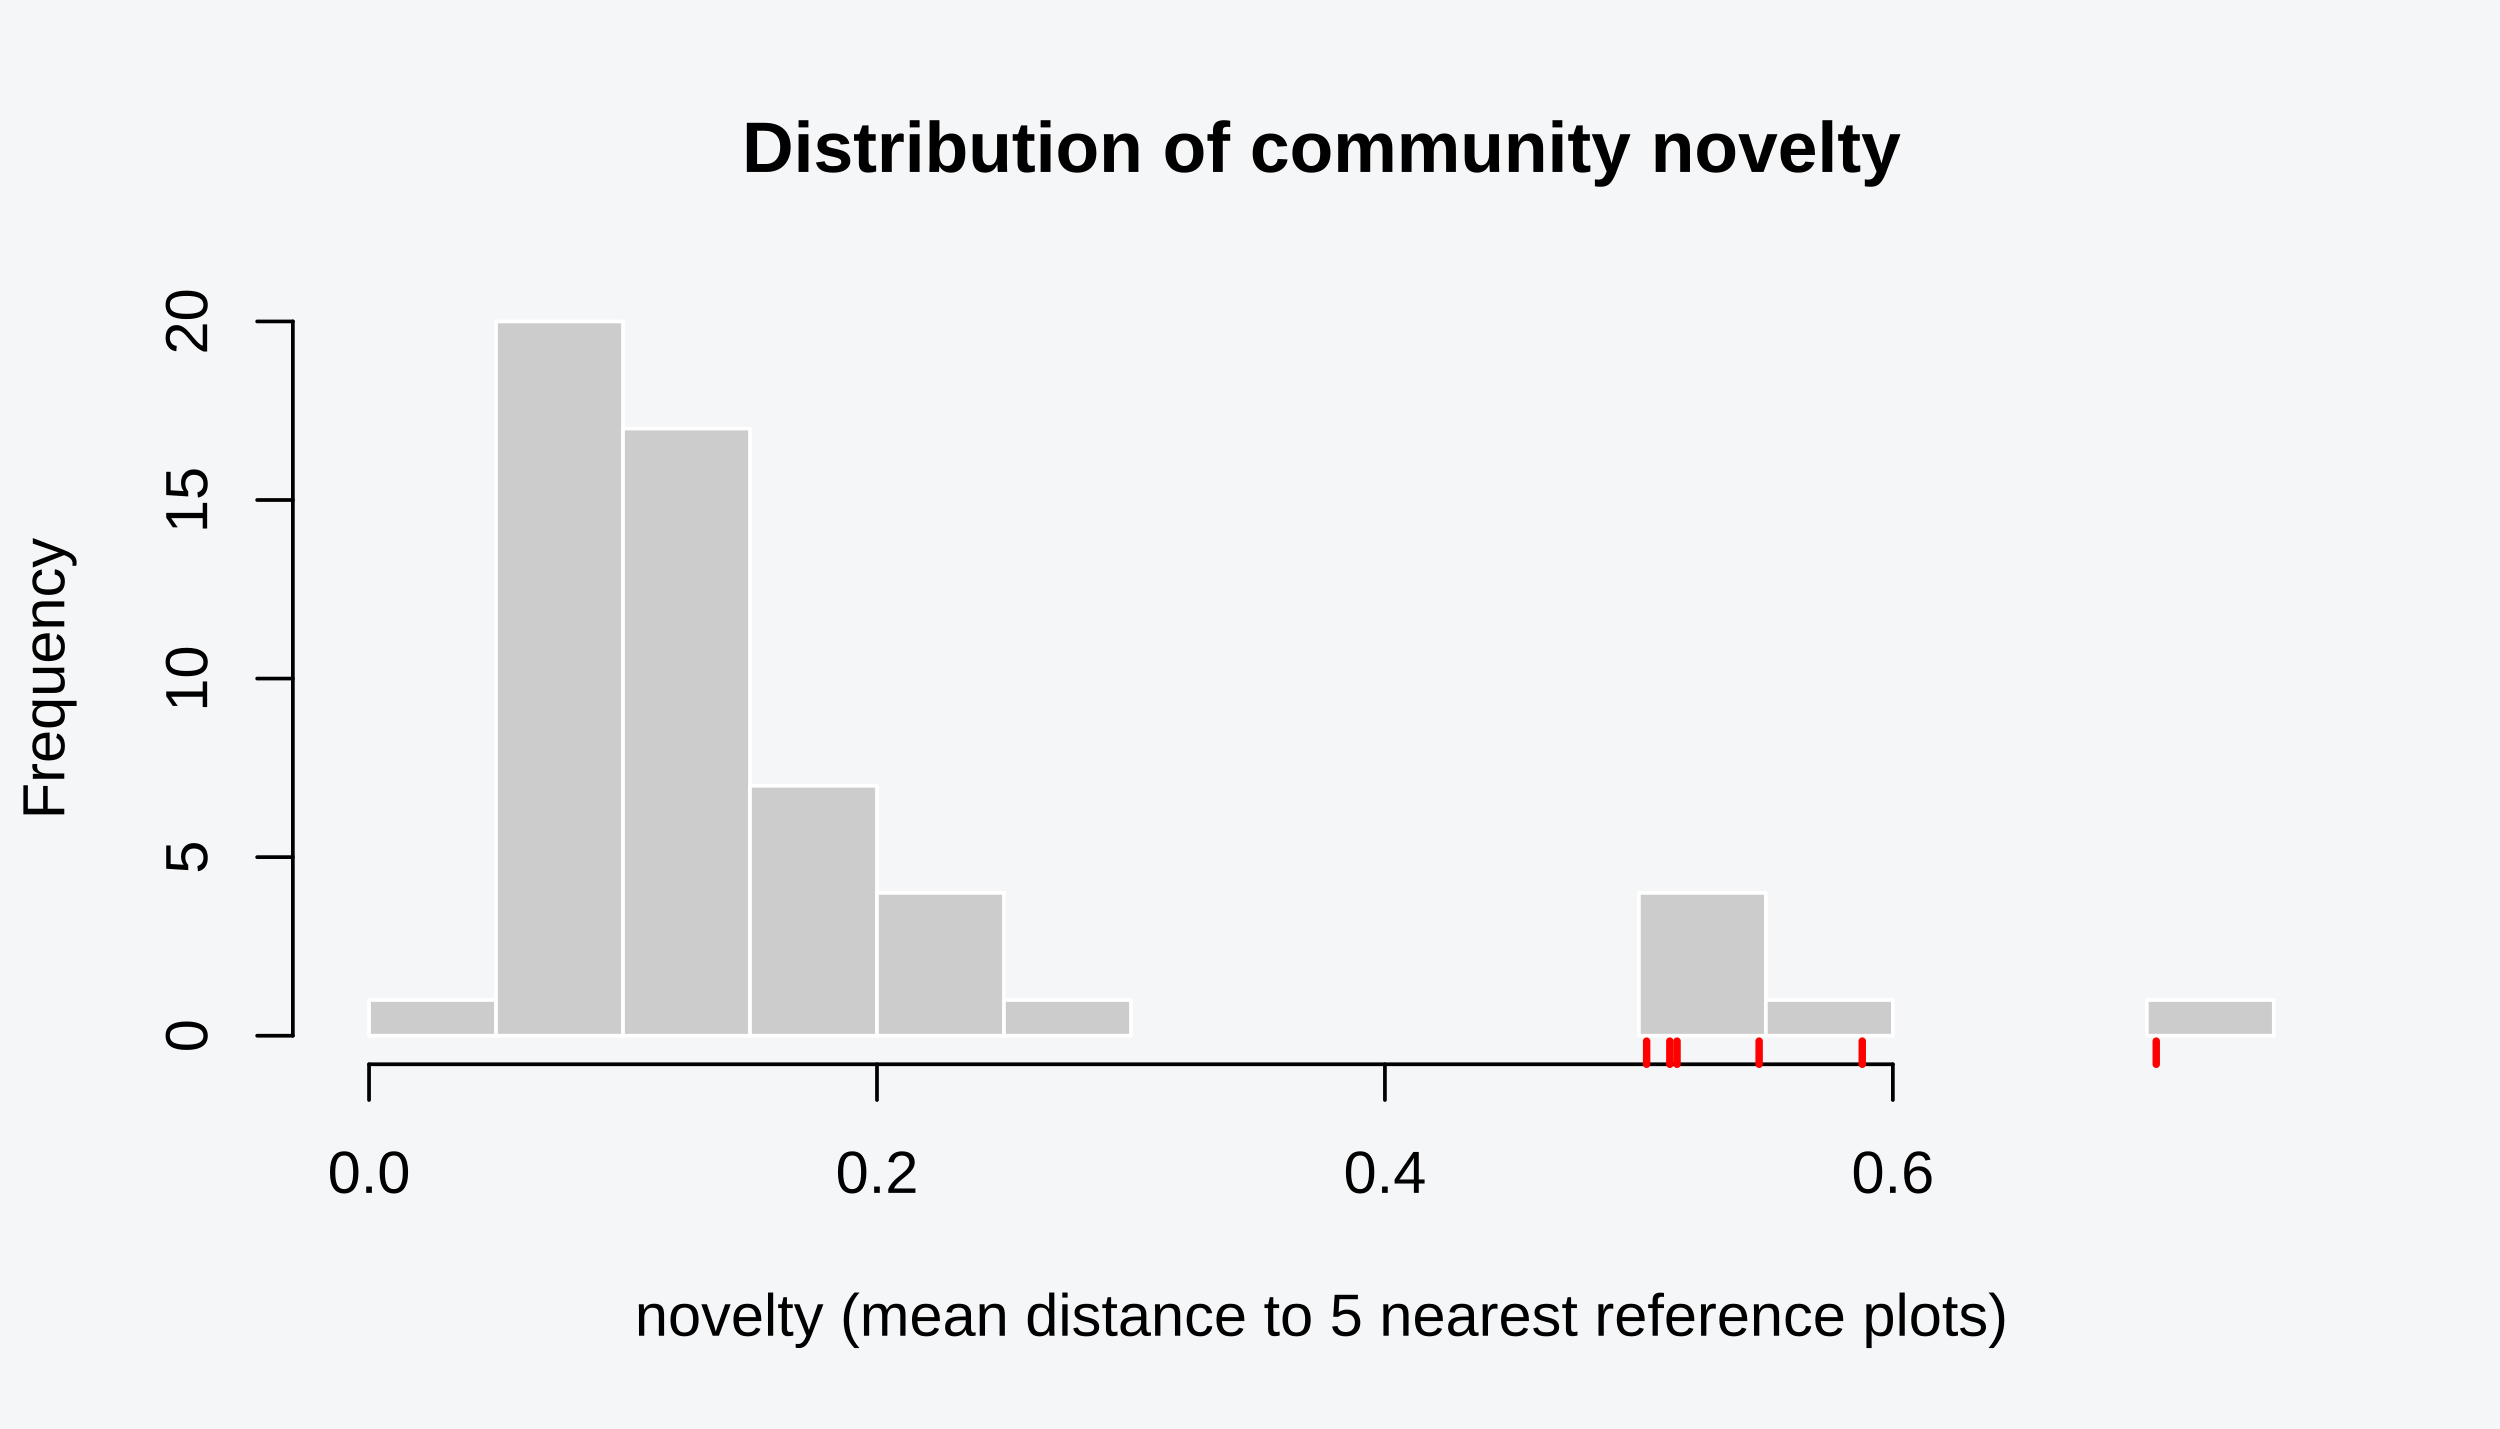
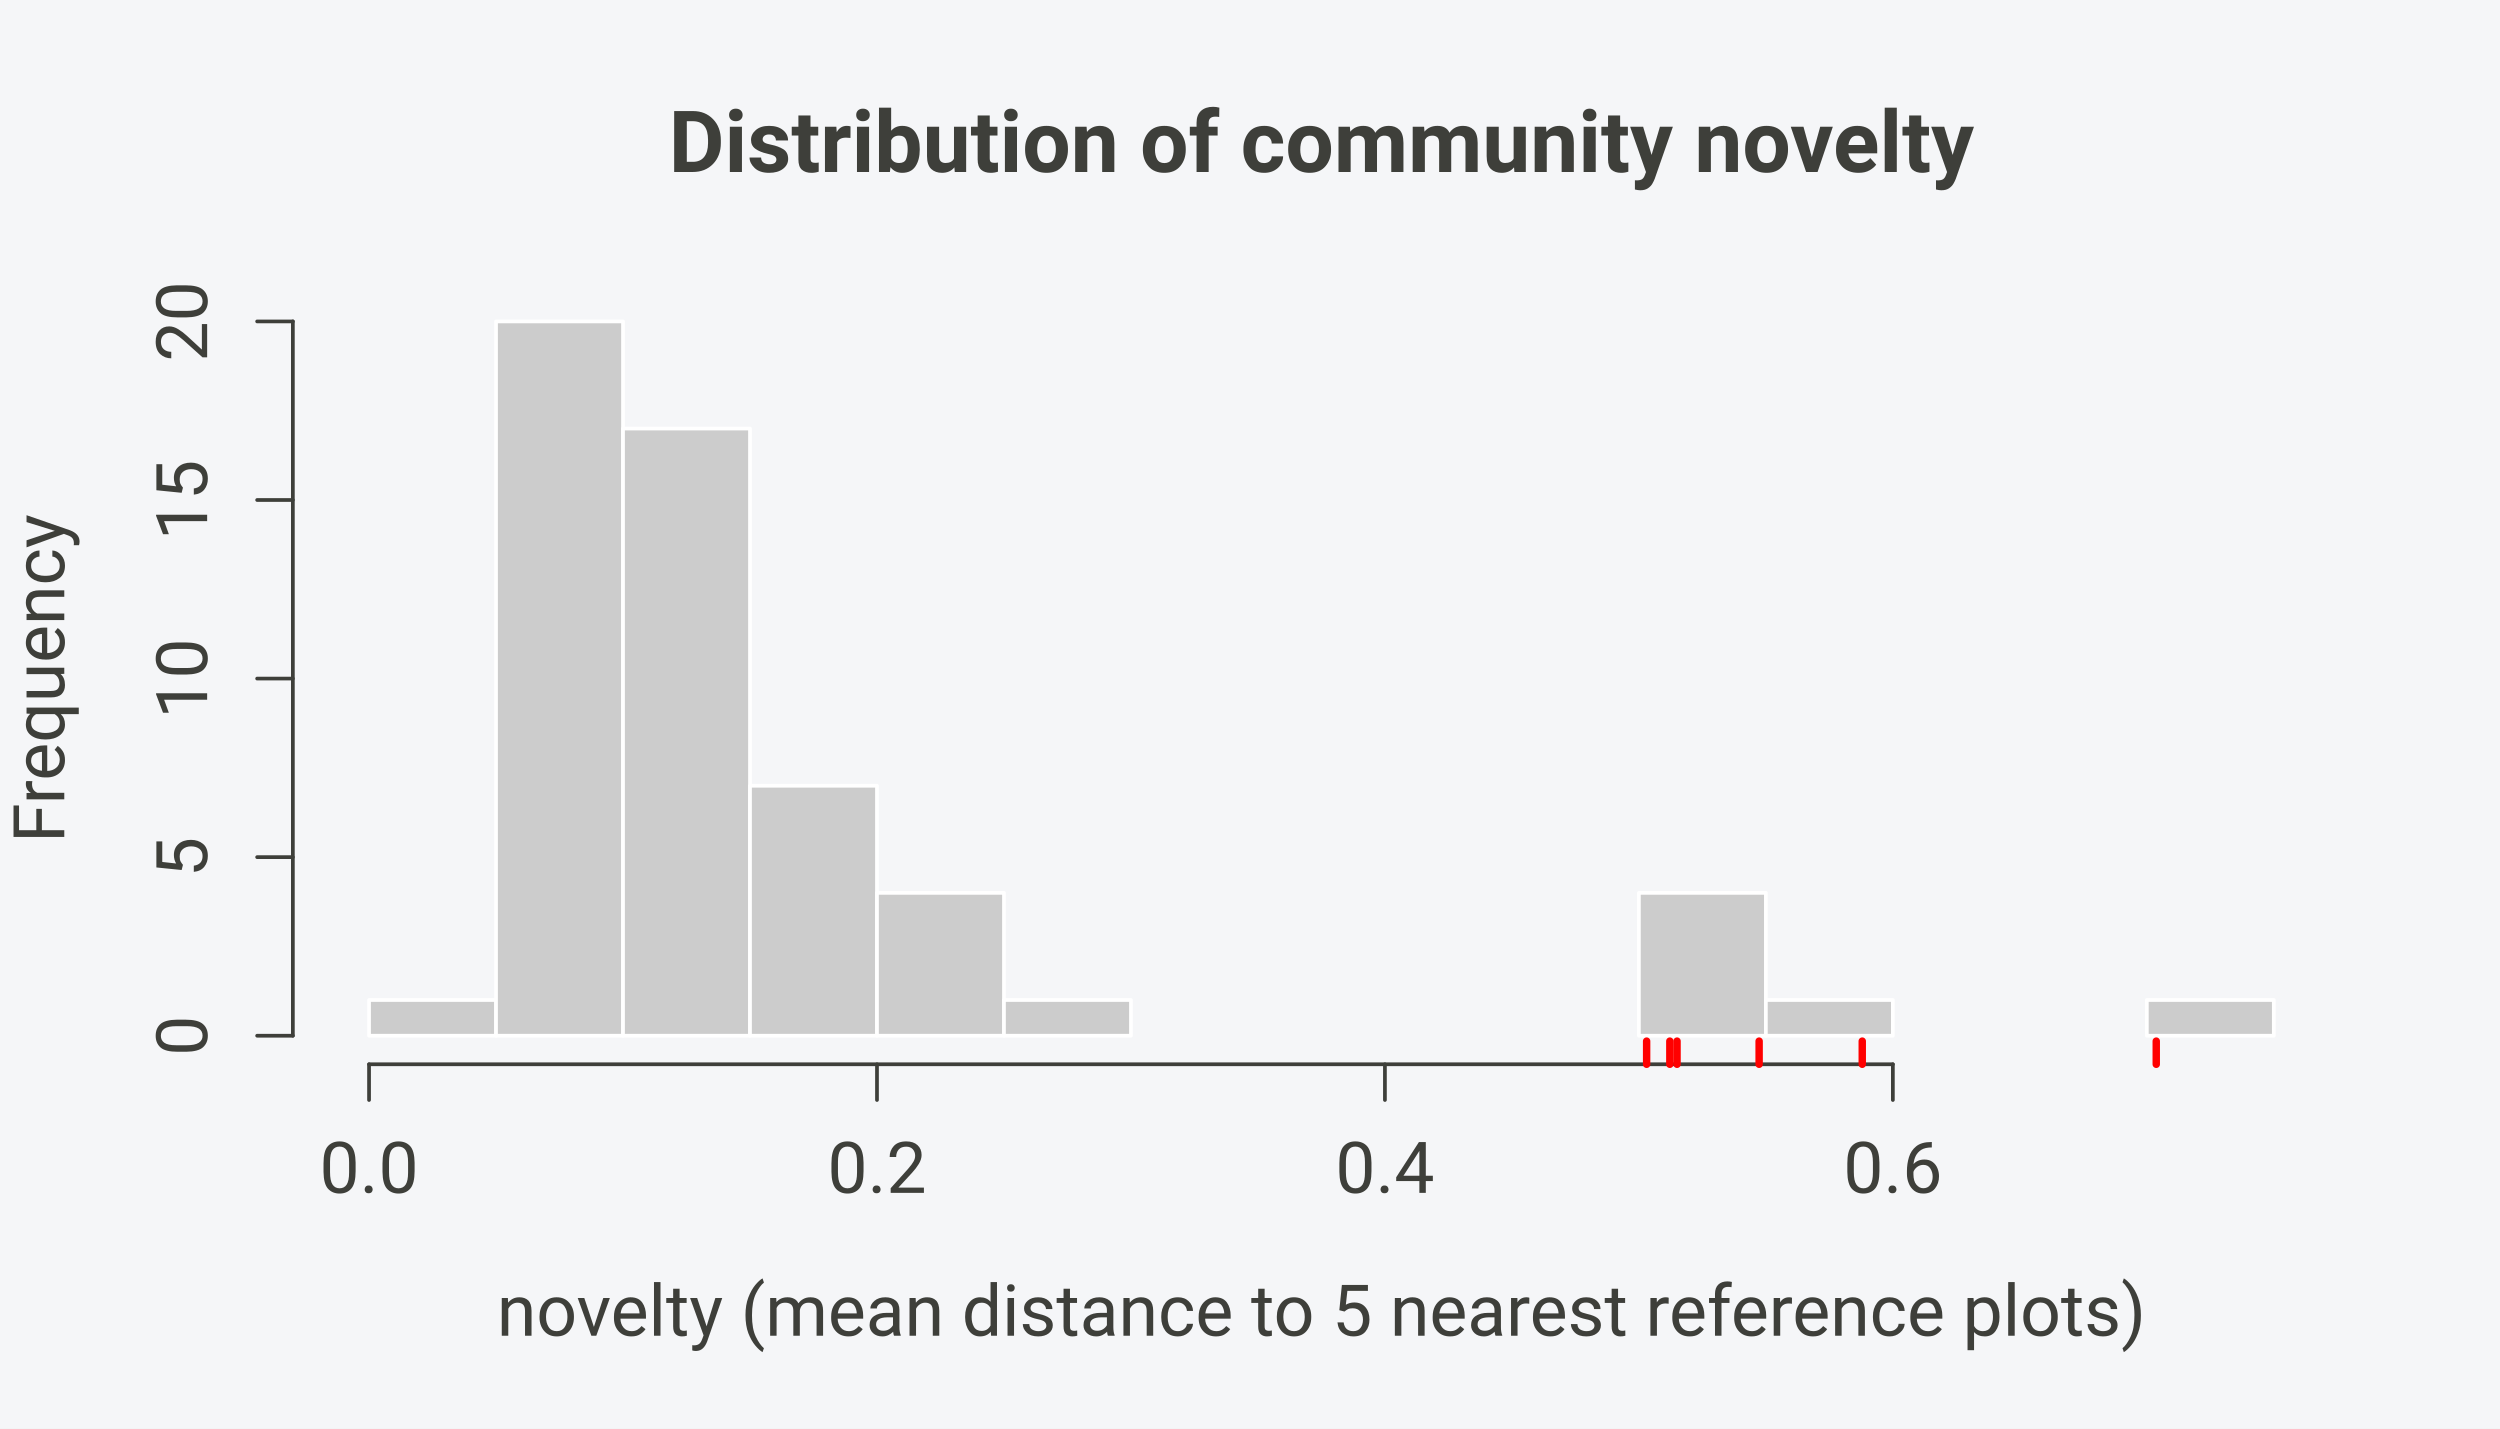
<svg xmlns="http://www.w3.org/2000/svg" width="504.00pt" height="288.00pt" viewBox="0 0 504.00 288.00">
  <g class="svglite">
    <defs>
      <style type="text/css">
-     .svglite line, .svglite polyline, .svglite polygon, .svglite path, .svglite rect, .svglite circle {
+     /* theme-aware-processed */
+     .svglite line, .svglite polyline, .svglite polygon, .svglite path, .svglite circle {
      fill: none;
-       stroke: #000000;
+       stroke: #3E3F3A;
+       stroke-linecap: round;
+       stroke-linejoin: round;
+       stroke-miterlimit: 10.00;
+     }
+     .svglite &gt; g &gt; rect {
+       fill: none;
+       stroke: #3E3F3A;
      stroke-linecap: round;
      stroke-linejoin: round;
      stroke-miterlimit: 10.00;
    }
    .svglite text {
      white-space: pre;
+       fill: #3E3F3A;
    }
    .svglite g.glyphgroup path {
      fill: inherit;
      stroke: none;
    }
  </style>
    </defs>
    <rect width="100%" height="100%" style="stroke: none; fill: #F5F6F8;" />
    <defs>
      <clipPath id="cpMC4wMHw1MDQuMDB8MC4wMHwyODguMDA=">
        <rect x="0.00" y="0.00" width="504.00" height="288.00" />
      </clipPath>
    </defs>
    <g clip-path="url(#cpMC4wMHw1MDQuMDB8MC4wMHwyODguMDA=)">
-       <text x="266.40" y="34.67" text-anchor="middle" style="font-size: 14.40px; font-weight: bold; font-family: &quot;Arial&quot;;" textLength="233.53px" lengthAdjust="spacingAndGlyphs">Distribution of community novelty</text>
-       <text x="266.40" y="269.28" text-anchor="middle" style="font-size: 12.00px; font-family: &quot;Arial&quot;;" textLength="276.73px" lengthAdjust="spacingAndGlyphs">novelty (mean distance to 5 nearest reference plots)</text>
-       <text transform="translate(12.96,136.80) rotate(-90)" text-anchor="middle" style="font-size: 12.00px; font-family: &quot;Arial&quot;;" textLength="56.69px" lengthAdjust="spacingAndGlyphs">Frequency</text>
+       <text x="266.40" y="34.67" text-anchor="middle" style="font-size: 1.44em; font-weight: bold; font-family: &quot;Roboto&quot;, -apple-system, BlinkMacSystemFont, &quot;Segoe UI&quot;, system-ui, sans-serif;">Distribution of community novelty</text>
+       <text x="266.40" y="269.28" text-anchor="middle" style="font-size: 1.2em; font-family: &quot;Roboto&quot;, -apple-system, BlinkMacSystemFont, &quot;Segoe UI&quot;, system-ui, sans-serif;">novelty (mean distance to 5 nearest reference plots)</text>
+       <text transform="translate(12.96,136.80) rotate(-90)" text-anchor="middle" style="font-size: 1.2em; font-family: &quot;Roboto&quot;, -apple-system, BlinkMacSystemFont, &quot;Segoe UI&quot;, system-ui, sans-serif;">Frequency</text>
      <line x1="74.40" y1="214.56" x2="381.60" y2="214.56" style="stroke-width: 0.75;" />
      <line x1="74.40" y1="214.56" x2="74.40" y2="221.76" style="stroke-width: 0.75;" />
      <line x1="176.80" y1="214.56" x2="176.80" y2="221.76" style="stroke-width: 0.75;" />
      <line x1="279.20" y1="214.56" x2="279.20" y2="221.76" style="stroke-width: 0.75;" />
      <line x1="381.60" y1="214.56" x2="381.60" y2="221.76" style="stroke-width: 0.75;" />
-       <text x="74.40" y="240.48" text-anchor="middle" style="font-size: 12.00px; font-family: &quot;Arial&quot;;" textLength="16.67px" lengthAdjust="spacingAndGlyphs">0.0</text>
-       <text x="176.80" y="240.48" text-anchor="middle" style="font-size: 12.00px; font-family: &quot;Arial&quot;;" textLength="16.67px" lengthAdjust="spacingAndGlyphs">0.2</text>
-       <text x="279.20" y="240.48" text-anchor="middle" style="font-size: 12.00px; font-family: &quot;Arial&quot;;" textLength="16.67px" lengthAdjust="spacingAndGlyphs">0.4</text>
-       <text x="381.60" y="240.48" text-anchor="middle" style="font-size: 12.00px; font-family: &quot;Arial&quot;;" textLength="16.67px" lengthAdjust="spacingAndGlyphs">0.6</text>
+       <text x="74.40" y="240.48" text-anchor="middle" style="font-size: 1.2em; font-family: &quot;Roboto&quot;, -apple-system, BlinkMacSystemFont, &quot;Segoe UI&quot;, system-ui, sans-serif;">0.0</text>
+       <text x="176.80" y="240.48" text-anchor="middle" style="font-size: 1.2em; font-family: &quot;Roboto&quot;, -apple-system, BlinkMacSystemFont, &quot;Segoe UI&quot;, system-ui, sans-serif;">0.2</text>
+       <text x="279.20" y="240.48" text-anchor="middle" style="font-size: 1.2em; font-family: &quot;Roboto&quot;, -apple-system, BlinkMacSystemFont, &quot;Segoe UI&quot;, system-ui, sans-serif;">0.4</text>
+       <text x="381.60" y="240.48" text-anchor="middle" style="font-size: 1.2em; font-family: &quot;Roboto&quot;, -apple-system, BlinkMacSystemFont, &quot;Segoe UI&quot;, system-ui, sans-serif;">0.6</text>
      <line x1="59.04" y1="208.80" x2="59.04" y2="64.80" style="stroke-width: 0.75;" />
      <line x1="59.04" y1="208.80" x2="51.84" y2="208.80" style="stroke-width: 0.75;" />
      <line x1="59.04" y1="172.80" x2="51.84" y2="172.80" style="stroke-width: 0.75;" />
      <line x1="59.04" y1="136.80" x2="51.84" y2="136.80" style="stroke-width: 0.75;" />
      <line x1="59.04" y1="100.80" x2="51.84" y2="100.80" style="stroke-width: 0.75;" />
      <line x1="59.04" y1="64.80" x2="51.84" y2="64.80" style="stroke-width: 0.75;" />
-       <text transform="translate(41.76,208.80) rotate(-90)" text-anchor="middle" style="font-size: 12.00px; font-family: &quot;Arial&quot;;" textLength="6.67px" lengthAdjust="spacingAndGlyphs">0</text>
-       <text transform="translate(41.76,172.80) rotate(-90)" text-anchor="middle" style="font-size: 12.00px; font-family: &quot;Arial&quot;;" textLength="6.67px" lengthAdjust="spacingAndGlyphs">5</text>
-       <text transform="translate(41.76,136.80) rotate(-90)" text-anchor="middle" style="font-size: 12.00px; font-family: &quot;Arial&quot;;" textLength="13.34px" lengthAdjust="spacingAndGlyphs">10</text>
-       <text transform="translate(41.76,100.80) rotate(-90)" text-anchor="middle" style="font-size: 12.00px; font-family: &quot;Arial&quot;;" textLength="13.34px" lengthAdjust="spacingAndGlyphs">15</text>
-       <text transform="translate(41.76,64.80) rotate(-90)" text-anchor="middle" style="font-size: 12.00px; font-family: &quot;Arial&quot;;" textLength="13.34px" lengthAdjust="spacingAndGlyphs">20</text>
+       <text transform="translate(41.76,208.80) rotate(-90)" text-anchor="middle" style="font-size: 1.2em; font-family: &quot;Roboto&quot;, -apple-system, BlinkMacSystemFont, &quot;Segoe UI&quot;, system-ui, sans-serif;">0</text>
+       <text transform="translate(41.76,172.80) rotate(-90)" text-anchor="middle" style="font-size: 1.2em; font-family: &quot;Roboto&quot;, -apple-system, BlinkMacSystemFont, &quot;Segoe UI&quot;, system-ui, sans-serif;">5</text>
+       <text transform="translate(41.76,136.80) rotate(-90)" text-anchor="middle" style="font-size: 1.2em; font-family: &quot;Roboto&quot;, -apple-system, BlinkMacSystemFont, &quot;Segoe UI&quot;, system-ui, sans-serif;">10</text>
+       <text transform="translate(41.76,100.80) rotate(-90)" text-anchor="middle" style="font-size: 1.2em; font-family: &quot;Roboto&quot;, -apple-system, BlinkMacSystemFont, &quot;Segoe UI&quot;, system-ui, sans-serif;">15</text>
+       <text transform="translate(41.76,64.80) rotate(-90)" text-anchor="middle" style="font-size: 1.2em; font-family: &quot;Roboto&quot;, -apple-system, BlinkMacSystemFont, &quot;Segoe UI&quot;, system-ui, sans-serif;">20</text>
    </g>
    <defs>
      <clipPath id="cpNTkuMDR8NDczLjc2fDU5LjA0fDIxNC41Ng==">
        <rect x="59.04" y="59.04" width="414.72" height="155.52" />
      </clipPath>
    </defs>
    <g clip-path="url(#cpNTkuMDR8NDczLjc2fDU5LjA0fDIxNC41Ng==)">
      <rect x="74.40" y="201.60" width="25.60" height="7.20" style="stroke-width: 0.75; stroke: #FFFFFF; fill: #CCCCCC;" />
      <rect x="100.00" y="64.80" width="25.60" height="144.00" style="stroke-width: 0.75; stroke: #FFFFFF; fill: #CCCCCC;" />
      <rect x="125.60" y="86.40" width="25.60" height="122.40" style="stroke-width: 0.75; stroke: #FFFFFF; fill: #CCCCCC;" />
      <rect x="151.20" y="158.40" width="25.60" height="50.40" style="stroke-width: 0.75; stroke: #FFFFFF; fill: #CCCCCC;" />
      <rect x="176.80" y="180.00" width="25.60" height="28.80" style="stroke-width: 0.75; stroke: #FFFFFF; fill: #CCCCCC;" />
      <rect x="202.40" y="201.60" width="25.60" height="7.20" style="stroke-width: 0.75; stroke: #FFFFFF; fill: #CCCCCC;" />
      <rect x="228.00" y="208.80" width="25.60" height="0.00" style="stroke-width: 0.75; stroke: #FFFFFF; fill: #CCCCCC;" />
      <rect x="253.60" y="208.80" width="25.60" height="0.00" style="stroke-width: 0.75; stroke: #FFFFFF; fill: #CCCCCC;" />
      <rect x="279.20" y="208.80" width="25.60" height="0.00" style="stroke-width: 0.75; stroke: #FFFFFF; fill: #CCCCCC;" />
      <rect x="304.80" y="208.80" width="25.60" height="0.00" style="stroke-width: 0.75; stroke: #FFFFFF; fill: #CCCCCC;" />
      <rect x="330.40" y="180.00" width="25.60" height="28.80" style="stroke-width: 0.75; stroke: #FFFFFF; fill: #CCCCCC;" />
      <rect x="356.00" y="201.60" width="25.60" height="7.20" style="stroke-width: 0.75; stroke: #FFFFFF; fill: #CCCCCC;" />
      <rect x="381.60" y="208.80" width="25.60" height="0.00" style="stroke-width: 0.75; stroke: #FFFFFF; fill: #CCCCCC;" />
      <rect x="407.20" y="208.80" width="25.60" height="0.00" style="stroke-width: 0.75; stroke: #FFFFFF; fill: #CCCCCC;" />
      <rect x="432.80" y="201.60" width="25.60" height="7.20" style="stroke-width: 0.75; stroke: #FFFFFF; fill: #CCCCCC;" />
    </g>
    <g clip-path="url(#cpMC4wMHw1MDQuMDB8MC4wMHwyODguMDA=)">
      <line x1="331.96" y1="214.56" x2="331.96" y2="209.89" style="stroke-width: 1.50; stroke: #FF0000;" />
      <line x1="336.64" y1="214.56" x2="336.64" y2="209.89" style="stroke-width: 1.50; stroke: #FF0000;" />
      <line x1="338.09" y1="214.56" x2="338.09" y2="209.89" style="stroke-width: 1.50; stroke: #FF0000;" />
      <line x1="354.64" y1="214.56" x2="354.64" y2="209.89" style="stroke-width: 1.50; stroke: #FF0000;" />
      <line x1="375.43" y1="214.56" x2="375.43" y2="209.89" style="stroke-width: 1.50; stroke: #FF0000;" />
      <line x1="434.70" y1="214.56" x2="434.70" y2="209.89" style="stroke-width: 1.50; stroke: #FF0000;" />
    </g>
  </g>
</svg>
